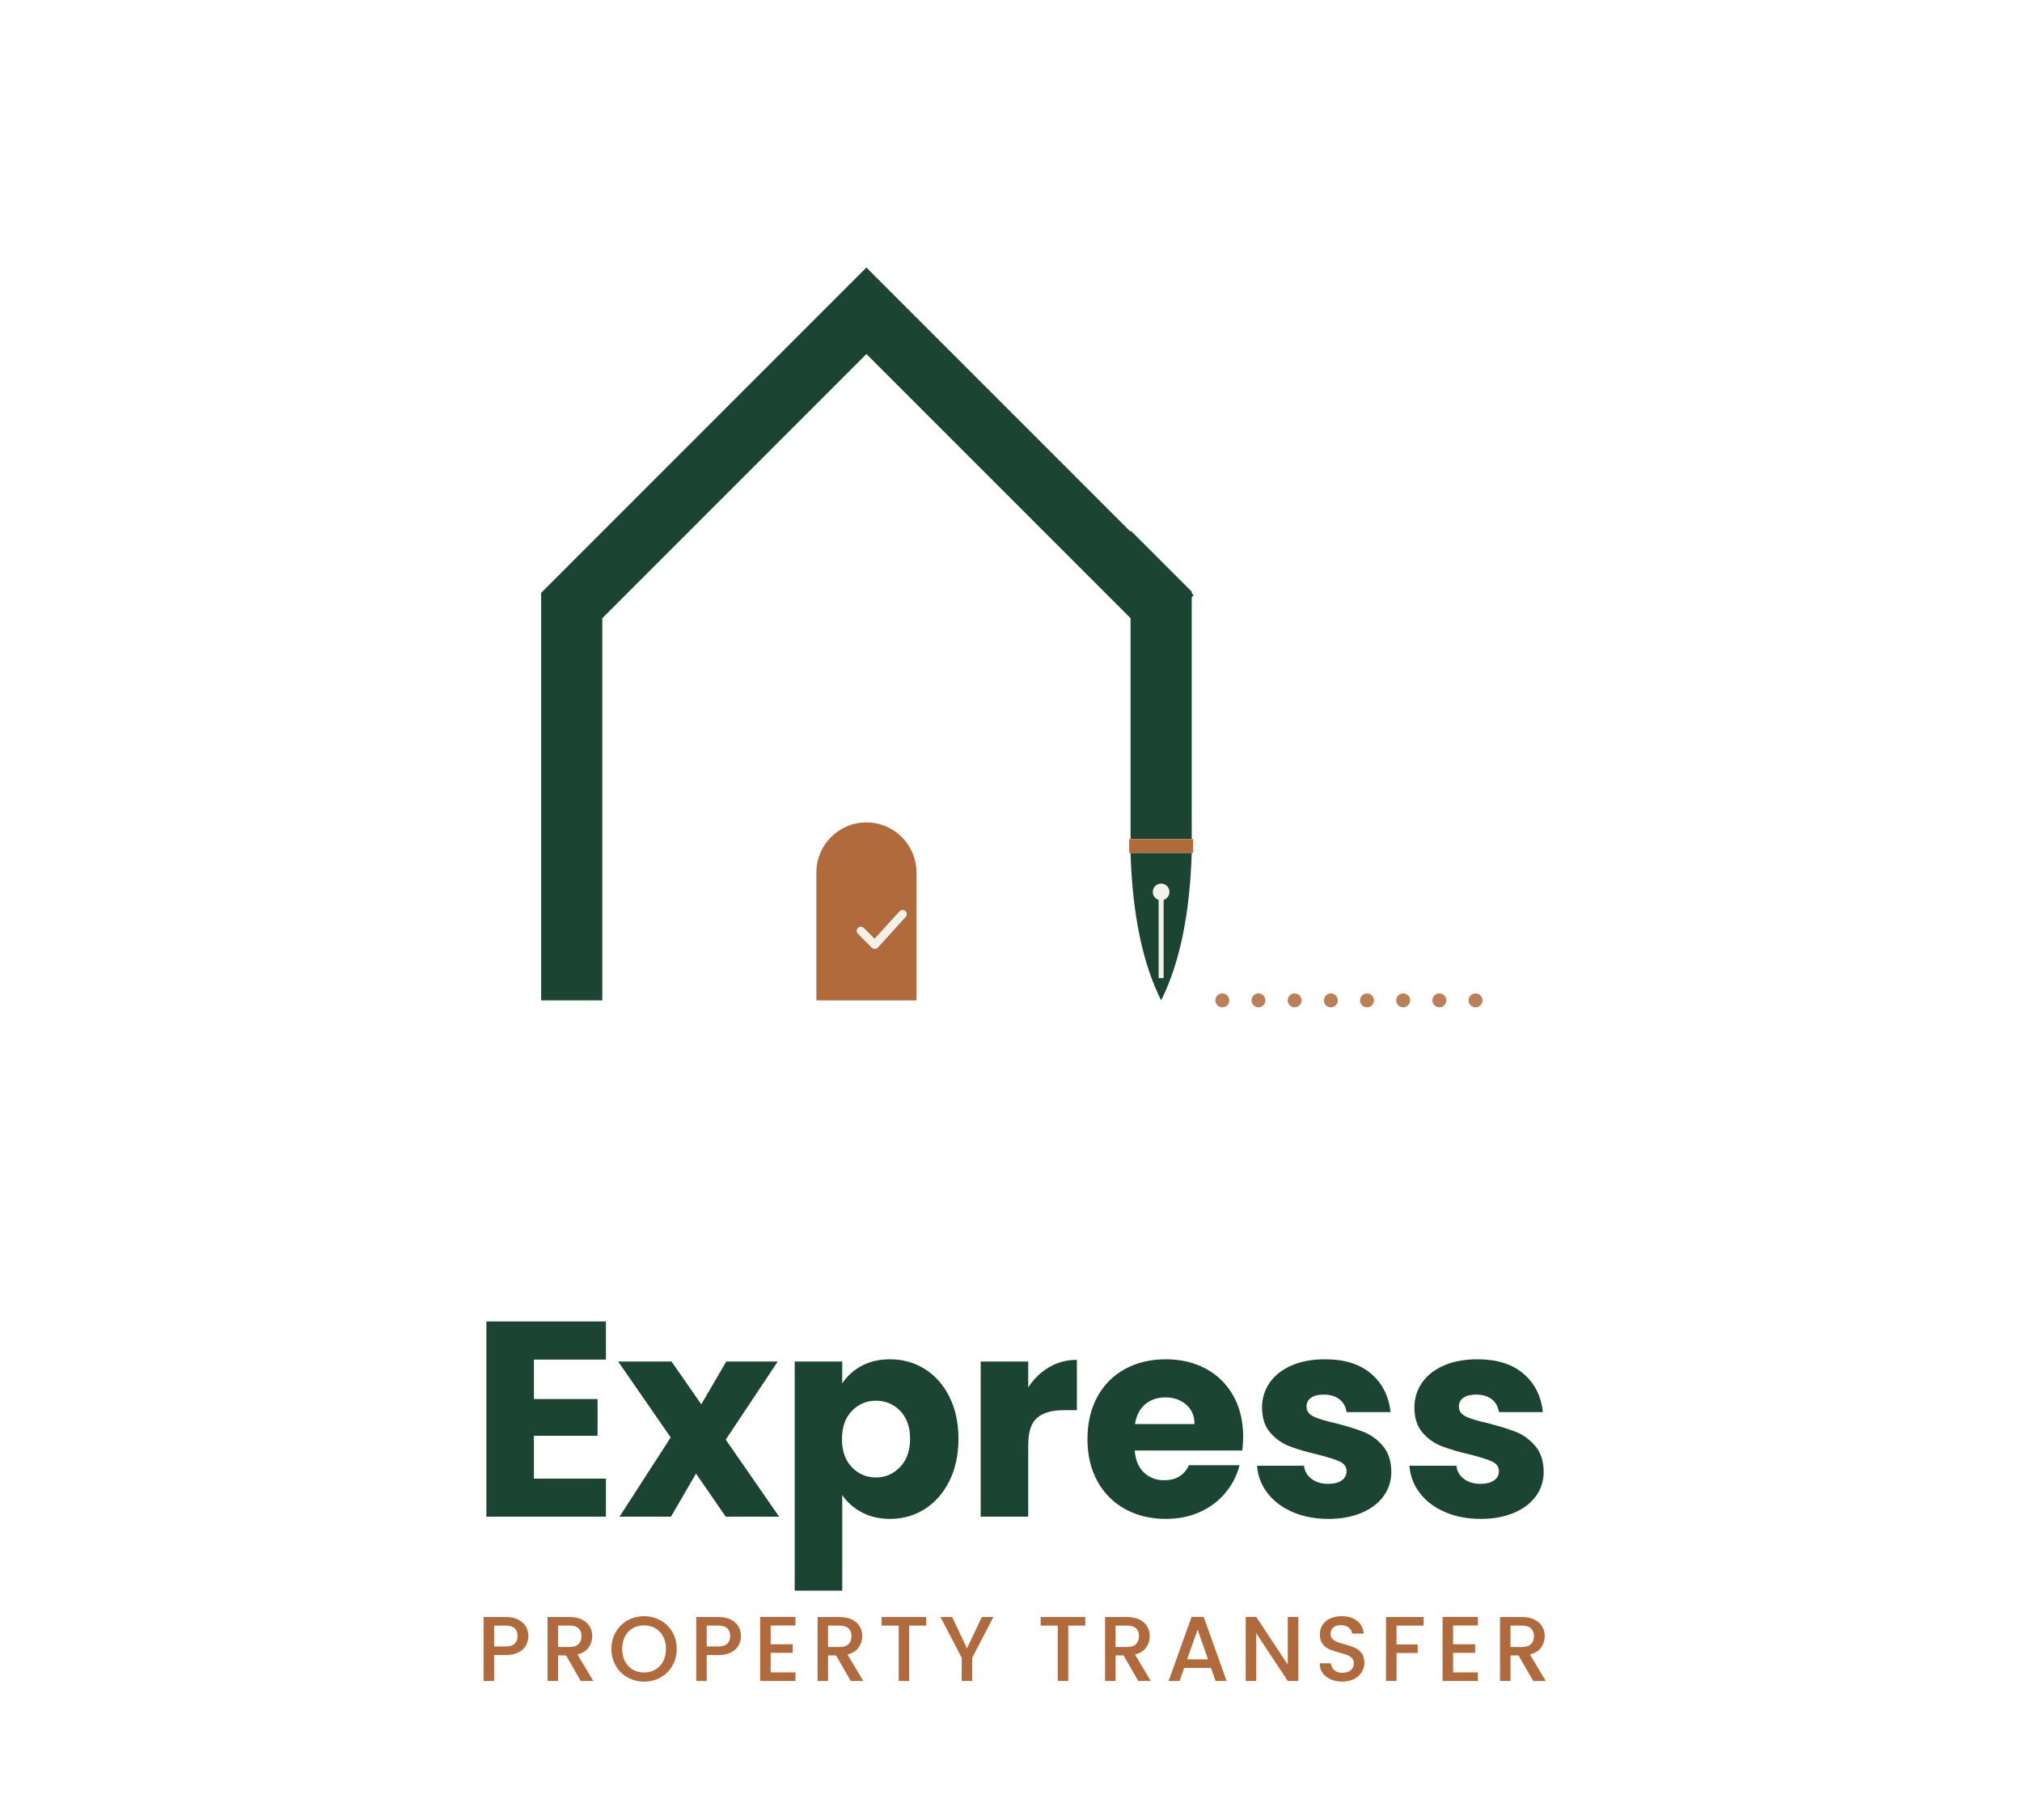
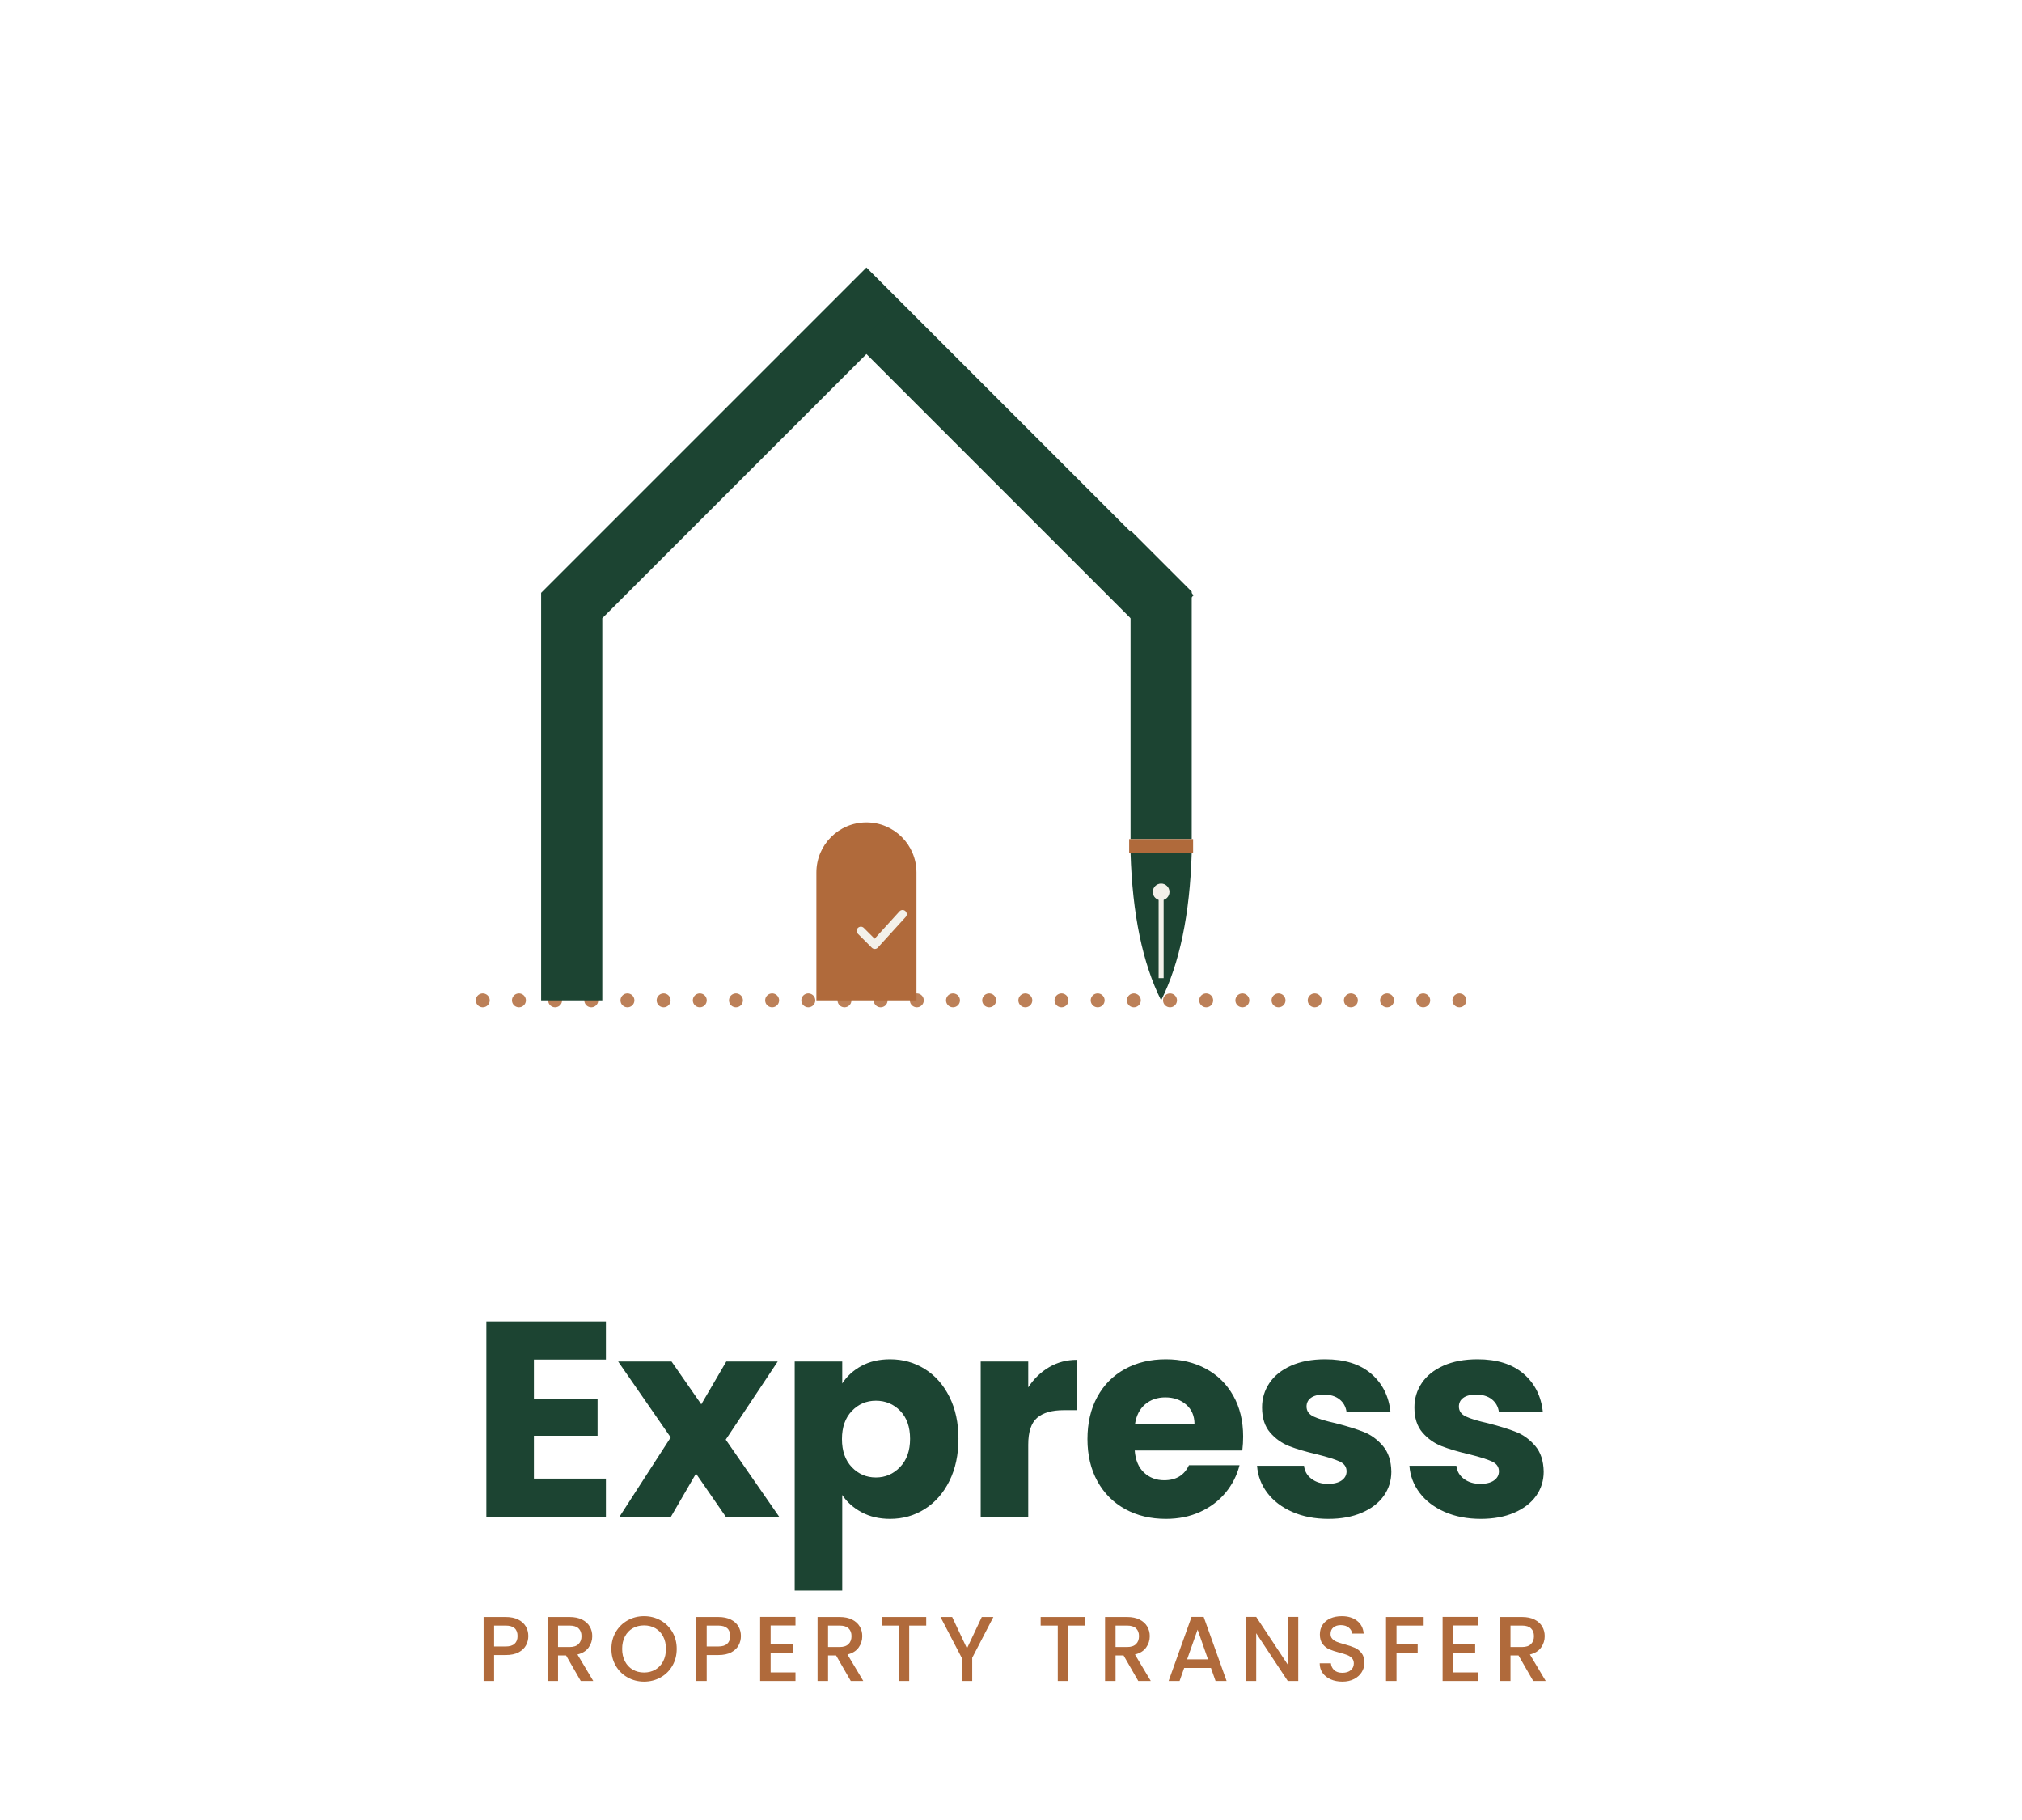
<svg xmlns="http://www.w3.org/2000/svg" viewBox="0 0 800 720" width="800" height="720">
  <g transform="translate(400 250) scale(1.1) translate(-308 -259.5)">
-     <path d="M384 392H478" fill="none" stroke="#B06A3B" stroke-width="5" stroke-linecap="round" stroke-dasharray="0.01 13" opacity="0.85" />
+     <path d="M118 392H478" fill="none" stroke="#B06A3B" stroke-width="5" stroke-linecap="round" stroke-dasharray="0.01 13" opacity="0.85" />
    <path d="M161.00 392.00L161.00 388.45L161.00 384.90L161.00 381.35L161.00 377.80L161.00 374.25L161.00 370.70L161.00 367.15L161.00 363.60L161.00 360.05L161.00 356.50L161.00 352.95L161.00 349.40L161.00 345.85L161.00 342.30L161.00 338.75L161.00 335.20L161.00 331.65L161.00 328.10L161.00 324.55L161.00 321.00L161.00 317.45L161.00 313.90L161.00 310.35L161.00 306.80L161.00 303.25L161.00 299.70L161.00 296.15L161.00 292.60L161.00 289.05L161.00 285.50L161.00 281.95L161.00 278.40L161.00 274.85L161.00 271.30L161.00 267.75L161.00 264.20L161.00 260.65L161.00 257.10L161.00 253.55L161.00 254.56L160.43 255.13L163.08 252.48L165.73 249.83L168.38 247.18L171.03 244.53L173.68 241.88L176.33 239.23L178.98 236.58L181.63 233.93L184.28 231.28L186.93 228.63L189.58 225.98L192.23 223.33L194.88 220.68L197.53 218.03L200.18 215.38L202.83 212.73L205.48 210.08L208.13 207.43L210.78 204.78L213.43 202.13L216.08 199.48L218.73 196.83L221.38 194.18L224.03 191.53L226.68 188.88L229.33 186.23L231.98 183.58L234.63 180.93L237.28 178.28L239.93 175.63L242.58 172.98L245.23 170.33L247.88 167.68L250.53 165.03L253.18 162.38L255.83 159.73L258.48 157.08L261.13 154.43L256.00 159.56L250.97 154.53L253.72 157.28L256.47 160.03L259.22 162.78L261.97 165.53L264.72 168.28L267.47 171.03L270.22 173.78L272.97 176.53L275.72 179.28L278.47 182.03L281.22 184.78L283.97 187.53L286.72 190.28L289.47 193.03L292.22 195.78L294.97 198.53L297.72 201.28L300.47 204.03L303.22 206.78L305.97 209.53L308.72 212.28L311.47 215.03L314.22 217.78L316.97 220.53L319.72 223.28L322.47 226.03L325.22 228.78L327.97 231.53L330.72 234.28L333.47 237.03L336.22 239.78L338.97 242.53L341.72 245.28L344.47 248.03L347.22 250.78L349.97 253.53L352.72 256.28L355.47 259.03L358.31 261.69L373.69 246.31L371.03 243.47L368.28 240.72L365.53 237.97L362.78 235.22L360.03 232.47L357.28 229.72L354.53 226.97L351.78 224.22L349.03 221.47L346.28 218.72L343.53 215.97L340.78 213.22L338.03 210.47L335.28 207.72L332.53 204.97L329.78 202.22L327.03 199.47L324.28 196.72L321.53 193.97L318.78 191.22L316.03 188.47L313.28 185.72L310.53 182.97L307.78 180.22L305.03 177.47L302.28 174.72L299.53 171.97L296.78 169.22L294.03 166.47L291.28 163.72L288.53 160.97L285.78 158.22L283.03 155.47L280.28 152.72L277.53 149.97L274.78 147.22L272.03 144.47L269.28 141.72L266.53 138.97L256.00 128.44L245.57 138.87L242.92 141.52L240.27 144.17L237.62 146.82L234.97 149.47L232.32 152.12L229.67 154.77L227.02 157.42L224.37 160.07L221.72 162.72L219.07 165.37L216.42 168.02L213.77 170.67L211.12 173.32L208.47 175.97L205.82 178.62L203.17 181.27L200.52 183.92L197.87 186.57L195.22 189.22L192.57 191.87L189.92 194.52L187.27 197.17L184.62 199.82L181.97 202.47L179.32 205.12L176.67 207.77L174.02 210.42L171.37 213.07L168.72 215.72L166.07 218.37L163.42 221.02L160.77 223.67L158.12 226.32L155.47 228.97L152.82 231.62L150.17 234.27L147.52 236.92L144.87 239.57L139.00 245.44L139.00 253.55L139.00 257.10L139.00 260.65L139.00 264.20L139.00 267.75L139.00 271.30L139.00 274.85L139.00 278.40L139.00 281.95L139.00 285.50L139.00 289.05L139.00 292.60L139.00 296.15L139.00 299.70L139.00 303.25L139.00 306.80L139.00 310.35L139.00 313.90L139.00 317.45L139.00 321.00L139.00 324.55L139.00 328.10L139.00 331.65L139.00 335.20L139.00 338.75L139.00 342.30L139.00 345.85L139.00 349.40L139.00 352.95L139.00 356.50L139.00 360.05L139.00 363.60L139.00 367.15L139.00 370.70L139.00 374.25L139.00 377.80L139.00 381.35L139.00 384.90L139.00 388.45L139.00 392.00Z" fill="#1C4432" />
    <path d="M256 129L268 141L256 153L244 141Z" fill="#1C4432" />
    <path d="M238 392V346a18 18 0 0 1 36 0v46z" fill="#B06A3B" />
    <path d="M254 367l5 5 10-11" fill="none" stroke="#F3F1EA" stroke-width="3" stroke-linecap="round" stroke-linejoin="round" />
    <path d="M351 223L373 245V334H351Z" fill="#1C4432" />
    <rect x="350.5" y="334" width="23" height="5" fill="#B06A3B" />
    <path d="M351 339H373Q372 372 362 392Q352 372 351 339Z" fill="#1C4432" />
    <circle cx="362" cy="353" r="3" fill="#F3F1EA" />
    <rect x="361.1" y="353" width="1.8" height="31" fill="#F3F1EA" />
  </g>
  <g transform="translate(185.61 600) scale(1.1)">
    <path fill="#1C4432" d="M23.3 -56.5V-42.3H46.2V-29.1H23.3V-13.7H49.2V0.0H6.2V-70.2H49.2V-56.5Z M92.3 0.0 81.6 -15.5 72.6 0.0H54.1L72.5 -28.5L53.6 -55.8H72.8L83.5 -40.4L92.5 -55.8H111.0L92.3 -27.7L111.5 0.0Z M151.4 -56.6Q158.3 -56.6 163.9 -53.1Q169.5 -49.6 172.75 -43.1Q176.0 -36.6 176.0 -28.0Q176.0 -19.4 172.75 -12.85Q169.5 -6.3 163.9 -2.75Q158.3 0.8 151.4 0.8Q145.6 0.8 141.15 -1.6Q136.7 -4.0 134.2 -7.8V26.6H117.1V-55.8H134.2V-47.9Q136.7 -51.8 141.1 -54.2Q145.5 -56.6 151.4 -56.6ZM146.3 -41.7Q141.2 -41.7 137.65 -38.0Q134.1 -34.3 134.1 -27.9Q134.1 -21.5 137.65 -17.8Q141.2 -14.1 146.3 -14.1Q151.4 -14.1 155.0 -17.85Q158.6 -21.6 158.6 -28.0Q158.6 -34.4 155.05 -38.05Q151.5 -41.7 146.3 -41.7Z M218.6 -56.4V-38.3H213.9Q207.5 -38.3 204.3 -35.55Q201.1 -32.8 201.1 -25.9V0.0H184.0V-55.8H201.1V-46.5Q204.1 -51.1 208.6 -53.75Q213.1 -56.4 218.6 -56.4Z M278.1 -23.8H239.4Q239.8 -18.6 242.75 -15.85Q245.7 -13.1 250 -13.1Q256.4 -13.1 258.9 -18.5H277.1Q275.7 -13.0 272.05 -8.6Q268.4 -4.2 262.9 -1.7Q257.4 0.8 250.6 0.8Q242.4 0.8 236 -2.7Q229.6 -6.2 226 -12.7Q222.4 -19.2 222.4 -27.9Q222.4 -36.6 225.95 -43.1Q229.5 -49.6 235.9 -53.1Q242.3 -56.6 250.6 -56.6Q258.7 -56.6 265.0 -53.2Q271.3 -49.8 274.85 -43.5Q278.4 -37.2 278.4 -28.8Q278.4 -26.4 278.1 -23.8ZM260.9 -33.3Q260.9 -37.7 257.9 -40.3Q254.9 -42.9 250.4 -42.9Q246.1 -42.9 243.15 -40.4Q240.2 -37.9 239.5 -33.3Z M283.4 -18.3H300.3Q300.6 -15.4 303.0 -13.6Q305.4 -11.8 308.9 -11.8Q312.1 -11.8 313.85 -13.05Q315.6 -14.3 315.6 -16.3Q315.6 -18.7 313.1 -19.85Q310.6 -21.0 305 -22.4Q299 -23.8 295 -25.35Q291 -26.9 288.1 -30.25Q285.2 -33.6 285.2 -39.3Q285.2 -44.1 287.85 -48.05Q290.5 -52.0 295.65 -54.3Q300.8 -56.6 307.9 -56.6Q318.4 -56.6 324.45 -51.4Q330.5 -46.2 331.4 -37.6H315.6Q315.2 -40.5 313.05 -42.2Q310.9 -43.9 307.4 -43.9Q304.4 -43.9 302.8 -42.75Q301.2 -41.6 301.2 -39.6Q301.2 -37.2 303.75 -36.0Q306.3 -34.8 311.7 -33.6Q317.9 -32.0 321.8 -30.45Q325.7 -28.9 328.65 -25.45Q331.6 -22.0 331.7 -16.2Q331.7 -11.3 328.95 -7.45Q326.2 -3.6 321.05 -1.4Q315.9 0.8 309.1 0.8Q301.8 0.8 296.1 -1.7Q290.4 -4.2 287.1 -8.55Q283.8 -12.9 283.4 -18.3Z M338.2 -18.3H355.1Q355.4 -15.4 357.8 -13.6Q360.2 -11.8 363.7 -11.8Q366.9 -11.8 368.65 -13.05Q370.4 -14.3 370.4 -16.3Q370.4 -18.7 367.9 -19.85Q365.4 -21.0 359.8 -22.4Q353.8 -23.8 349.8 -25.35Q345.8 -26.9 342.9 -30.25Q340 -33.6 340 -39.3Q340 -44.1 342.65 -48.05Q345.3 -52.0 350.45 -54.3Q355.6 -56.6 362.7 -56.6Q373.2 -56.6 379.25 -51.4Q385.3 -46.2 386.2 -37.6H370.4Q370 -40.5 367.85 -42.2Q365.7 -43.9 362.2 -43.9Q359.2 -43.9 357.6 -42.75Q356 -41.6 356 -39.6Q356 -37.2 358.55 -36.0Q361.1 -34.8 366.5 -33.6Q372.7 -32.0 376.6 -30.45Q380.5 -28.9 383.45 -25.45Q386.4 -22.0 386.5 -16.2Q386.5 -11.3 383.75 -7.45Q381 -3.6 375.85 -1.4Q370.7 0.8 363.9 0.8Q356.6 0.8 350.9 -1.7Q345.2 -4.2 341.9 -8.55Q338.6 -12.9 338.2 -18.3Z" />
  </g>
  <g transform="translate(188.61 665) scale(0.3639898)">
    <path fill="#B06A3B" d="M31.5 -28.2H18.9V0.0H7.5V-69.5H31.5Q39.5 -69.5 45.05 -66.75Q50.6 -64.0 53.35 -59.3Q56.1 -54.6 56.1 -48.8Q56.1 -43.5 53.6 -38.8Q51.1 -34.1 45.6 -31.15Q40.1 -28.2 31.5 -28.2ZM44.4 -48.8Q44.4 -60.2 31.5 -60.2H18.9V-37.5H31.5Q38.0 -37.5 41.2 -40.45Q44.4 -43.4 44.4 -48.8Z M113.1 0.0 97.1 -27.8H88.4V0.0H77.0V-69.5H101.0Q109.0 -69.5 114.55 -66.7Q120.1 -63.9 122.85 -59.2Q125.6 -54.5 125.6 -48.7Q125.6 -41.9 121.65 -36.35Q117.7 -30.8 109.5 -28.8L126.7 0.0ZM88.4 -36.9H101.0Q107.4 -36.9 110.65 -40.1Q113.9 -43.3 113.9 -48.7Q113.9 -54.1 110.7 -57.15Q107.5 -60.2 101.0 -60.2H88.4Z M146.4 -34.9Q146.4 -45.1 151.15 -53.2Q155.9 -61.3 164.05 -65.85Q172.2 -70.4 181.9 -70.4Q191.7 -70.4 199.85 -65.85Q208.0 -61.3 212.7 -53.2Q217.4 -45.1 217.4 -34.9Q217.4 -24.7 212.7 -16.55Q208.0 -8.4 199.85 -3.85Q191.7 0.7 181.9 0.7Q172.2 0.7 164.05 -3.85Q155.9 -8.4 151.15 -16.55Q146.4 -24.7 146.4 -34.9ZM205.7 -34.9Q205.7 -42.6 202.65 -48.4Q199.6 -54.2 194.2 -57.3Q188.8 -60.4 181.9 -60.4Q175.0 -60.4 169.6 -57.3Q164.2 -54.2 161.15 -48.4Q158.1 -42.6 158.1 -34.9Q158.1 -27.2 161.15 -21.35Q164.2 -15.5 169.6 -12.35Q175.0 -9.2 181.9 -9.2Q188.8 -9.2 194.2 -12.35Q199.6 -15.5 202.65 -21.35Q205.7 -27.2 205.7 -34.9Z M262.6 -28.2H250.0V0.0H238.6V-69.5H262.6Q270.6 -69.5 276.15 -66.75Q281.7 -64.0 284.45 -59.3Q287.2 -54.6 287.2 -48.8Q287.2 -43.5 284.7 -38.8Q282.2 -34.1 276.7 -31.15Q271.2 -28.2 262.6 -28.2ZM275.5 -48.8Q275.5 -60.2 262.6 -60.2H250.0V-37.5H262.6Q269.1 -37.5 272.3 -40.45Q275.5 -43.4 275.5 -48.8Z M319.5 -60.3V-39.9H343.5V-30.6H319.5V-9.3H346.5V0.0H308.1V-69.6H346.5V-60.3Z M406.6 0.0 390.6 -27.8H381.9V0.0H370.5V-69.5H394.5Q402.5 -69.5 408.05 -66.7Q413.6 -63.9 416.35 -59.2Q419.1 -54.5 419.1 -48.7Q419.1 -41.9 415.15 -36.35Q411.2 -30.8 403.0 -28.8L420.2 0.0ZM381.9 -36.9H394.5Q400.9 -36.9 404.15 -40.1Q407.4 -43.3 407.4 -48.7Q407.4 -54.1 404.2 -57.15Q401.0 -60.2 394.5 -60.2H381.9Z M488.6 -69.5V-60.2H470.1V0.0H458.7V-60.2H440.1V-69.5Z M561.6 -69.5 538.6 -25.2V0.0H527.2V-25.2L504.1 -69.5H516.8L532.9 -35.4L549.0 -69.5Z M661.5 -69.5V-60.2H643.0V0.0H631.6V-60.2H613.0V-69.5Z M719.1 0.0 703.1 -27.8H694.4V0.0H683.0V-69.5H707.0Q715.0 -69.5 720.55 -66.7Q726.1 -63.9 728.85 -59.2Q731.6 -54.5 731.6 -48.7Q731.6 -41.9 727.65 -36.35Q723.7 -30.8 715.5 -28.8L732.7 0.0ZM694.4 -36.9H707.0Q713.4 -36.9 716.65 -40.1Q719.9 -43.3 719.9 -48.7Q719.9 -54.1 716.7 -57.15Q713.5 -60.2 707.0 -60.2H694.4Z M798.1 -14.2H769.0L764.0 0.0H752.1L777.0 -69.6H790.2L815.1 0.0H803.1ZM794.9 -23.5 783.6 -55.8 772.2 -23.5Z M893 0.0H881.6L847.3 -51.9V0.0H835.9V-69.6H847.3L881.6 -17.8V-69.6H893Z M916.3 -19.2H928.5Q928.9 -14.7 932.05 -11.8Q935.2 -8.9 940.9 -8.9Q946.8 -8.9 950.1 -11.75Q953.4 -14.6 953.4 -19.1Q953.4 -22.6 951.35 -24.8Q949.3 -27.0 946.25 -28.2Q943.2 -29.4 937.8 -30.8Q931 -32.6 926.75 -34.45Q922.5 -36.3 919.5 -40.2Q916.5 -44.1 916.5 -50.6Q916.5 -56.6 919.5 -61.1Q922.5 -65.6 927.9 -68.0Q933.3 -70.4 940.4 -70.4Q950.5 -70.4 956.95 -65.35Q963.4 -60.3 964.1 -51.5H951.5Q951.2 -55.3 947.9 -58.0Q944.6 -60.7 939.2 -60.7Q934.3 -60.7 931.2 -58.2Q928.1 -55.7 928.1 -51.0Q928.1 -47.8 930.05 -45.75Q932 -43.7 935 -42.5Q938 -41.3 943.2 -39.9Q950.1 -38.0 954.45 -36.1Q958.8 -34.2 961.85 -30.25Q964.9 -26.3 964.9 -19.7Q964.9 -14.4 962.05 -9.7Q959.2 -5.0 953.75 -2.15Q948.3 0.7 940.9 0.7Q933.9 0.7 928.3 -1.75Q922.7 -4.2 919.5 -8.7Q916.3 -13.2 916.3 -19.2Z M1029.3 -69.5V-60.2H999.8V-39.7H1022.8V-30.4H999.8V0.0H988.4V-69.5Z M1061.3 -60.3V-39.9H1085.3V-30.6H1061.3V-9.3H1088.3V0.0H1049.9V-69.6H1088.3V-60.3Z M1148.4 0.0 1132.4 -27.8H1123.7V0.0H1112.3V-69.5H1136.3Q1144.3 -69.5 1149.85 -66.7Q1155.4 -63.9 1158.15 -59.2Q1160.9 -54.5 1160.9 -48.7Q1160.9 -41.9 1156.95 -36.35Q1153 -30.8 1144.8 -28.8L1162 0.0ZM1123.7 -36.9H1136.3Q1142.7 -36.9 1145.95 -40.1Q1149.2 -43.3 1149.2 -48.7Q1149.2 -54.1 1146 -57.15Q1142.8 -60.2 1136.3 -60.2H1123.7Z" />
  </g>
</svg>
